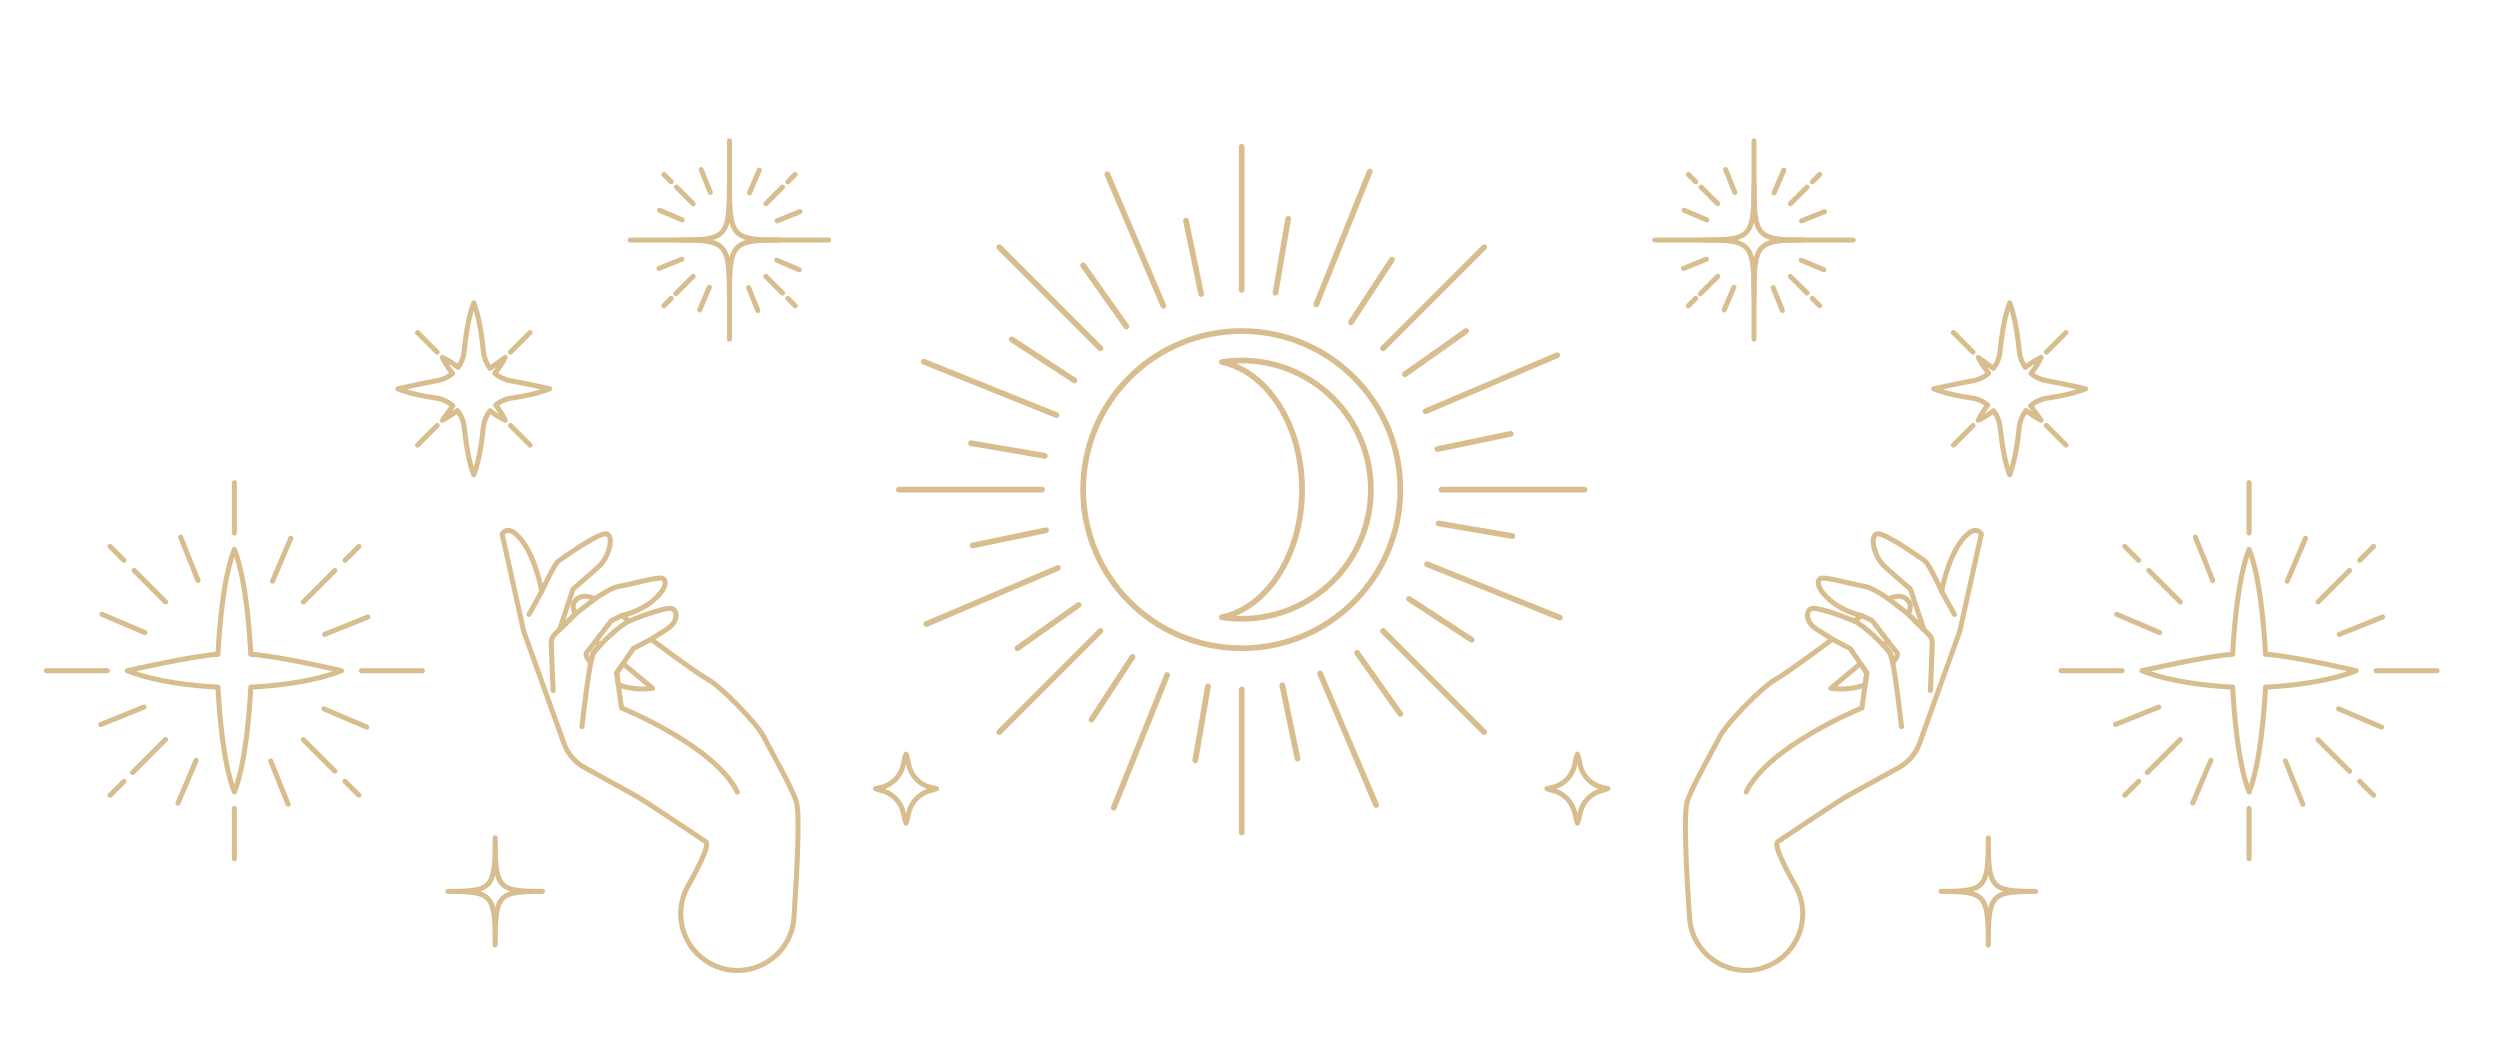
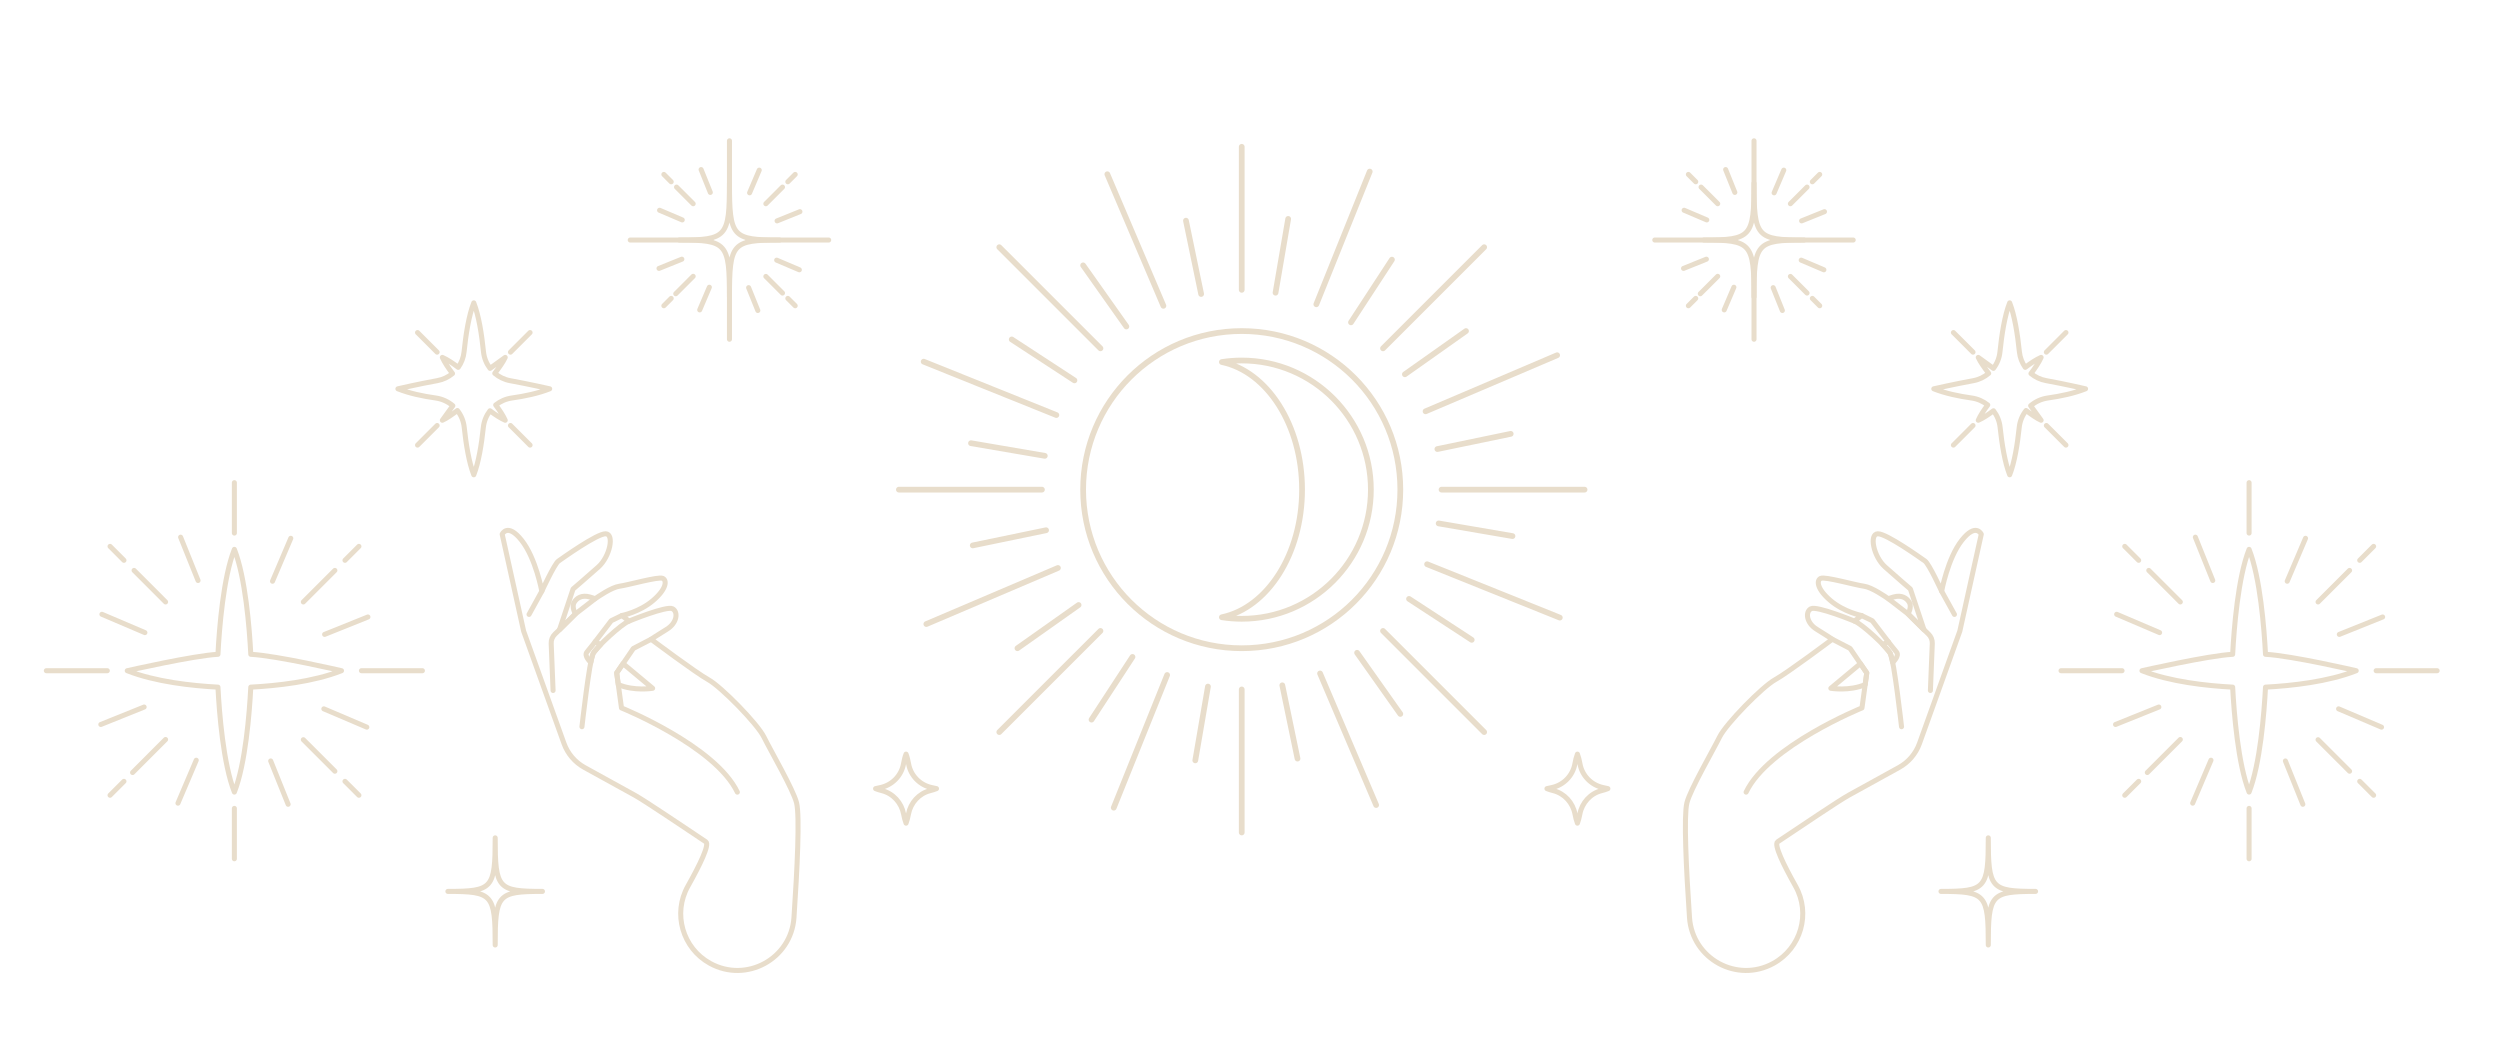
<svg xmlns="http://www.w3.org/2000/svg" version="1.2" viewBox="59 351 1089 456" width="1091" height="456">
  <style>
-     .s0 { fill: none; stroke: #d8bd8f; stroke-linecap: round; stroke-linejoin: round; stroke-width: 2.5 }
-     .s1 { fill: none; stroke: #d8bd8f; stroke-linecap: round; stroke-linejoin: round; stroke-width: 2.2 }
+     .s0 { fill: none; stroke: #e8ddcb; stroke-linecap: round; stroke-linejoin: round; stroke-width: 2.5 }
+     .s1 { fill: none; stroke: #e8ddcb; stroke-linecap: round; stroke-linejoin: round; stroke-width: 2.2 }
    /* Central sun — mirrors the &lt;Sunburst pulseRays&gt; decoration in the app: each
       ray twinkles on its own offset clock, so the sun shimmers rather than
       pulsing as one block. Each ray scales from its INNER end (the root touching
       the sun), so the root stays pinned and only the outer tail extends/retracts.
       transform-box: fill-box makes transform-origin resolve against each ray's
       own bounding box; the per-ray origin keyword below picks the bbox corner/
       edge where that ray's inner end sits (the rays radiate in all directions,
       so the corner differs per ray). CSS animation runs even when the file is
       shown via an &lt;img&gt; tag.
       NB: this style block is wrapped in CDATA so the "&lt;" in these comments and
       in the "&gt; path" child selectors can't break the strict XML parse that an
       &lt;img&gt;-loaded SVG goes through. */
    .bar-sun-rays &gt; path {
      transform-box: fill-box;
      animation: bar-sun-flare 2.4s ease-in-out infinite;
    }
    /* Per-ray pivot = the bbox corner/edge at the ray's inner (sun-side) end. */
    .bar-sun-rays &gt; path:nth-child(1)  { transform-origin: center bottom; }
    .bar-sun-rays &gt; path:nth-child(2)  { transform-origin: center top; }
    .bar-sun-rays &gt; path:nth-child(3)  { transform-origin: left center; }
    .bar-sun-rays &gt; path:nth-child(4)  { transform-origin: right center; }
    .bar-sun-rays &gt; path:nth-child(5)  { transform-origin: left bottom; }
    .bar-sun-rays &gt; path:nth-child(6)  { transform-origin: right top; }
    .bar-sun-rays &gt; path:nth-child(7)  { transform-origin: left top; }
    .bar-sun-rays &gt; path:nth-child(8)  { transform-origin: right bottom; }
    .bar-sun-rays &gt; path:nth-child(9)  { transform-origin: left bottom; }
    .bar-sun-rays &gt; path:nth-child(10) { transform-origin: right top; }
    .bar-sun-rays &gt; path:nth-child(11) { transform-origin: left top; }
    .bar-sun-rays &gt; path:nth-child(12) { transform-origin: right bottom; }
    .bar-sun-rays &gt; path:nth-child(13) { transform-origin: left bottom; }
    .bar-sun-rays &gt; path:nth-child(14) { transform-origin: right top; }
    .bar-sun-rays &gt; path:nth-child(15) { transform-origin: left top; }
    .bar-sun-rays &gt; path:nth-child(16) { transform-origin: right bottom; }
    .bar-sun-rays &gt; path:nth-child(17) { transform-origin: left bottom; }
    .bar-sun-rays &gt; path:nth-child(18) { transform-origin: right top; }
    .bar-sun-rays &gt; path:nth-child(19) { transform-origin: left top; }
    .bar-sun-rays &gt; path:nth-child(20) { transform-origin: right bottom; }
    .bar-sun-rays &gt; path:nth-child(21) { transform-origin: left bottom; }
    .bar-sun-rays &gt; path:nth-child(22) { transform-origin: right top; }
    .bar-sun-rays &gt; path:nth-child(23) { transform-origin: left top; }
    .bar-sun-rays &gt; path:nth-child(24) { transform-origin: right bottom; }
    .bar-sun-rays &gt; path:nth-child(25) { transform-origin: left top; }
    .bar-sun-rays &gt; path:nth-child(26) { transform-origin: right bottom; }
    .bar-sun-rays &gt; path:nth-child(27) { transform-origin: right top; }
    .bar-sun-rays &gt; path:nth-child(28) { transform-origin: left bottom; }
    .bar-sun-rays &gt; path:nth-child(29) { transform-origin: left bottom; }
    .bar-sun-rays &gt; path:nth-child(30) { transform-origin: right top; }
    .bar-sun-rays &gt; path:nth-child(31) { transform-origin: left top; }
    .bar-sun-rays &gt; path:nth-child(32) { transform-origin: right bottom; }
    /* 8 phase buckets across the 32 rays → staggered, organic shimmer. */
    .bar-sun-rays &gt; path:nth-child(8n+1) { animation-duration: 2.05s; animation-delay: -0.10s; }
    .bar-sun-rays &gt; path:nth-child(8n+2) { animation-duration: 2.55s; animation-delay: -0.80s; }
    .bar-sun-rays &gt; path:nth-child(8n+3) { animation-duration: 2.25s; animation-delay: -1.45s; }
    .bar-sun-rays &gt; path:nth-child(8n+4) { animation-duration: 2.80s; animation-delay: -0.35s; }
    .bar-sun-rays &gt; path:nth-child(8n+5) { animation-duration: 2.15s; animation-delay: -1.90s; }
    .bar-sun-rays &gt; path:nth-child(8n+6) { animation-duration: 2.65s; animation-delay: -0.60s; }
    .bar-sun-rays &gt; path:nth-child(8n+7) { animation-duration: 2.35s; animation-delay: -1.25s; }
    .bar-sun-rays &gt; path:nth-child(8n+8) { animation-duration: 2.90s; animation-delay: -2.05s; }
    @keyframes bar-sun-flare {
      0%, 100% { transform: scale(0.85); opacity: 0.6; }
      50%      { transform: scale(1.12); opacity: 1; }
    }
  </style>
  <g>
    <g>
      <g>
        <path class="s0" d="m599.89 633.89c-38.27 0-69.21-30.94-69.21-69.21 0-38.28 30.94-69.21 69.21-69.21 38.28 0 69.21 30.93 69.21 69.21 0 38.27-30.93 69.21-69.21 69.21z" />
        <path class="s0" d="m599.89 508.32q-4.42 0.01-8.66 0.67c19.82 4.16 34.99 27.51 34.99 55.69 0 28.18-15.17 51.53-34.99 55.69q4.24 0.66 8.66 0.67c31.13 0 56.36-25.23 56.36-56.36 0-31.13-25.23-56.36-56.36-56.36z" />
        <g class="bar-sun-rays">
          <path class="s0" d="m599.89 477.49v-62.43" />
          <path class="s0" d="m599.89 714.3v-62.43" />
          <path class="s0" d="m687.09 564.68h62.42" />
          <path class="s0" d="m450.27 564.68h62.43" />
          <path class="s0" d="m661.55 503.02l44.14-44.14" />
          <path class="s0" d="m494.09 670.48l44.15-44.14" />
          <path class="s0" d="m661.55 626.34l44.14 44.14" />
          <path class="s0" d="m494.09 458.88l44.15 44.14" />
          <path class="s0" d="m632.44 483.79l23.31-57.92" />
          <path class="s0" d="m544.04 703.48l23.3-57.91" />
          <path class="s0" d="m680.78 597.23l57.92 23.3" />
          <path class="s0" d="m461.09 508.83l57.91 23.3" />
          <path class="s0" d="m680.11 530.5l57.43-24.48" />
          <path class="s0" d="m462.25 623.34l57.43-24.48" />
          <path class="s0" d="m634.07 644.89l24.48 57.43" />
          <path class="s0" d="m541.24 427.03l24.47 57.43" />
          <path class="s0" d="m671.09 514.34l26.68-18.87" />
          <path class="s0" d="m502.01 633.89l26.69-18.87" />
          <path class="s0" d="m650.23 635.87l18.87 26.69" />
          <path class="s0" d="m530.68 466.8l18.87 26.69" />
          <path class="s0" d="m685.27 546.97l32-6.64" />
          <path class="s0" d="m482.51 589.02l32-6.63" />
          <path class="s0" d="m617.6 650.06l6.64 32" />
          <path class="s0" d="m575.55 447.3l6.63 32" />
          <path class="s0" d="m685.83 579.42l32.22 5.53" />
          <path class="s0" d="m481.74 544.41l32.21 5.52" />
          <path class="s0" d="m585.15 650.62l-5.53 32.21" />
          <path class="s0" d="m620.16 446.53l-5.52 32.21" />
          <path class="s0" d="m647.57 491.67l17.87-27.36" />
          <path class="s0" d="m534.34 665.05l17.88-27.37" />
          <path class="s0" d="m672.9 612.36l27.36 17.87" />
          <path class="s0" d="m499.52 499.13l27.37 17.87" />
        </g>
      </g>
      <g>
        <g>
          <path class="s1" d="m405.62 701.34c-1.45-5.8-11.38-22.89-14.25-28.72-2.88-5.83-18.72-21.96-24.24-25-5.52-3.05-24.98-17.65-24.98-17.65 0 0 2.39-1.64 6.84-4.36 4.45-2.71 5.08-7.53 2.53-8.94-2.55-1.41-19.03 5.38-19.03 5.38l-3.09-2.44c0 0 7.66-1.5 13.58-6.54 5.92-5.04 6.15-8.8 4.23-9.67-1.92-0.87-15.1 2.93-18.88 3.43-3.39 0.45-9.44 4.63-10.65 5.49-0.19-0.13-0.78-0.37-2.28-0.8-3.5-1.01-5.8 0.49-6.9 2.47-1.09 1.98 0.6 4.94 0.6 4.94l-6.94 6.89 5.93-17.78c0 0 5.92-5.04 11.03-9.61 5.1-4.57 7.02-14.41 3.19-14.49-3.83-0.08-18.81 10.67-20.6 11.9-1.78 1.23-7.26 13.17-7.26 13.17 0 0-2.6-14.36-8.8-22.21-6.19-7.85-8.5-2.66-8.5-2.66l9.36 42.27 17.61 49.02c1.6 4.47 4.78 8.2 8.93 10.49l21.91 12.08c4.62 2.55 21.17 13.79 31.05 20.35 1.77 1.17-2.62 10.15-7.8 19.37-6.71 11.94-2.34 27.07 9.66 33.69 15.84 8.74 35.4-1.94 36.62-19.99 1.43-21.21 2.55-44.37 1.13-50.08zm-88.79-65.13c-0.25 0.6-1.02 3.87-1.02 3.87 0 0-3.09-2.84-1.67-4.52 1.42-1.67 3.62-4.55 3.62-4.55l2.34 1.29c0 0-3.03 3.32-3.27 3.91zm10.99 13.54l-0.7-5.09 2.77-4.06 12.92 10.77c0 0-8.12 1.34-14.99-1.62z" />
          <path class="s1" d="m342.15 629.97l-7.76 4.02-7.27 10.67 2.1 15.28c0 0 40.95 16.6 50.56 36.75" />
          <path class="s1" d="m311.96 668.14c0 0 3.23-28.95 4.87-31.93 1.64-2.97 12.27-12.82 15.66-14.16" />
          <path class="s1" d="m317.46 612.47l-8.36 6.46-6.94 6.89-1.96 1.89c-1.12 1.07-1.73 2.57-1.66 4.12l0.82 20.5" />
          <path class="s1" d="m294.45 609.01l-5.58 10.12" />
          <path class="s1" d="m329.4 619.61l-4.66 2.27-6.98 9.13" />
        </g>
        <g>
          <path class="s1" d="m248.76 536.69l-8.55 8.55" />
          <path class="s1" d="m289.32 496.13l-8.55 8.55" />
          <path class="s1" d="m280.77 536.69l8.55 8.55" />
          <path class="s1" d="m240.21 496.13l8.55 8.55" />
          <path class="s1" d="m231.65 520.68c0 0 8.92-2.08 17.24-3.58 2.49-0.45 4.74-1.55 6.59-3.09-1.82-2.4-3.51-4.92-4.44-7.04 2.09 0.9 4.57 2.56 6.93 4.34 1.39-1.95 2.3-4.27 2.55-6.78 0.76-7.43 2.05-15.82 4.24-21.36 2.19 5.55 3.49 13.95 4.24 21.4 0.28 2.68 1.3 5.15 2.86 7.19 3.2-2.28 6.62-4.79 6.62-4.79-0.82 1.89-2.85 4.69-4.56 6.96 1.88 1.6 4.17 2.74 6.72 3.2 8.25 1.5 17.24 3.55 17.24 3.55-5.01 1.98-10.86 3.22-16.46 4-2.68 0.37-5.1 1.46-7.1 3.05 1.71 2.28 3.28 4.66 4.16 6.67-2.01-0.87-4.38-2.43-6.65-4.14-1.57 2.05-2.61 4.52-2.9 7.24-0.77 7.27-2.05 15.32-4.17 20.7-2.12-5.38-3.4-13.43-4.17-20.7-0.29-2.77-1.36-5.28-2.98-7.35-2.2 1.64-4.78 3.48-6.57 4.25 0 0 2.35-3.22 4.58-6.34-2.07-1.77-4.66-2.98-7.51-3.38-5.61-0.78-11.46-2.02-16.46-4z" />
        </g>
        <path class="s1" d="m440.1 695.16q1.32 0.52 2.78 0.88c4.88 1.23 8.53 5.28 9.46 10.23 0.28 1.48 0.62 2.85 1.06 3.96 0.43-1.11 0.78-2.48 1.05-3.96 0.93-4.95 4.58-9 9.46-10.23q1.46-0.36 2.78-0.88c0 0-0.87-0.19-2.14-0.47-5.13-1.09-9.12-5.17-10.04-10.34-0.29-1.58-0.65-3.07-1.11-4.25-0.47 1.18-0.83 2.66-1.11 4.25-0.93 5.15-4.9 9.22-10.01 10.33-1.3 0.28-2.18 0.48-2.18 0.48z" />
        <g>
          <path class="s1" d="m274.1 716.64c0 22.14-1.09 23.37-20.64 23.37 19.55 0 20.64 1.23 20.64 23.38 0-22.15 1.08-23.38 20.63-23.38-19.55 0-20.63-1.23-20.63-23.37z" />
        </g>
      </g>
      <g>
        <g>
          <path class="s1" d="m795.3 751.42c1.22 18.05 20.77 28.73 36.62 19.99 12-6.62 16.37-21.75 9.66-33.69-5.18-9.22-9.58-18.2-7.8-19.37 9.88-6.56 26.42-17.8 31.05-20.35l21.9-12.08c4.16-2.29 7.33-6.02 8.94-10.49l17.6-49.02 9.36-42.27c0 0-2.3-5.19-8.5 2.66-6.19 7.85-8.8 22.21-8.8 22.21 0 0-5.47-11.94-7.26-13.17-1.78-1.23-16.76-11.98-20.59-11.9-3.83 0.08-1.92 9.92 3.19 14.49 5.1 4.57 11.02 9.61 11.02 9.61l5.93 17.78-6.93-6.89c0 0 1.68-2.96 0.59-4.94-1.09-1.98-3.39-3.48-6.9-2.47-1.49 0.43-2.09 0.67-2.28 0.8-1.21-0.86-7.25-5.04-10.64-5.49-3.79-0.5-16.96-4.3-18.88-3.43-1.92 0.87-1.7 4.63 4.22 9.67 5.92 5.04 13.58 6.54 13.58 6.54l-3.08 2.44c0 0-16.49-6.79-19.03-5.38-2.55 1.41-1.92 6.23 2.53 8.94 4.45 2.72 6.83 4.36 6.83 4.36 0 0-19.45 14.6-24.97 17.65-5.52 3.04-21.37 19.17-24.24 25-2.88 5.83-12.8 22.92-14.25 28.72-1.43 5.71-0.31 28.87 1.13 50.08zm84.39-119.12l2.33-1.29c0 0 2.2 2.88 3.62 4.55 1.42 1.68-1.66 4.52-1.66 4.52 0 0-0.78-3.27-1.03-3.87-0.24-0.59-3.26-3.91-3.26-3.91zm-22.71 19.07l12.91-10.77 2.77 4.06-0.7 5.09c-6.86 2.96-14.98 1.62-14.98 1.62z" />
          <path class="s1" d="m857.63 629.97l7.76 4.02 7.27 10.67-2.1 15.28c0 0-40.95 16.6-50.56 36.75" />
          <path class="s1" d="m887.83 668.14c0 0-3.24-28.95-4.88-31.93-1.63-2.97-12.26-12.82-15.65-14.16" />
          <path class="s1" d="m882.32 612.47l8.37 6.46 6.93 6.89 1.97 1.89c1.12 1.07 1.72 2.57 1.66 4.12l-0.82 20.5" />
          <path class="s1" d="m905.33 609.01l5.59 10.12" />
          <path class="s1" d="m870.38 619.61l4.67 2.27 6.97 9.13" />
        </g>
        <g>
          <path class="s1" d="m951.03 536.69l8.55 8.55" />
          <path class="s1" d="m910.47 496.13l8.55 8.55" />
          <path class="s1" d="m919.02 536.69l-8.55 8.55" />
          <path class="s1" d="m959.58 496.13l-8.55 8.55" />
          <path class="s1" d="m968.14 520.68c0 0-8.92-2.08-17.24-3.58-2.5-0.45-4.74-1.55-6.59-3.09 1.82-2.4 3.51-4.92 4.43-7.04-2.09 0.9-4.56 2.56-6.92 4.34-1.39-1.95-2.3-4.27-2.56-6.78-0.76-7.43-2.05-15.82-4.24-21.36-2.19 5.55-3.48 13.95-4.24 21.4-0.27 2.68-1.29 5.15-2.85 7.19-3.2-2.28-6.62-4.79-6.62-4.79 0.82 1.89 2.84 4.69 4.55 6.96-1.87 1.6-4.17 2.74-6.72 3.2-8.24 1.5-17.23 3.55-17.23 3.55 5 1.98 10.86 3.22 16.46 4 2.67 0.37 5.1 1.46 7.09 3.05-1.71 2.28-3.28 4.66-4.15 6.67 2-0.87 4.37-2.43 6.65-4.14 1.57 2.05 2.61 4.52 2.89 7.24 0.77 7.27 2.05 15.32 4.17 20.7 2.13-5.38 3.41-13.43 4.17-20.7 0.29-2.77 1.37-5.28 2.99-7.35 2.19 1.64 4.78 3.48 6.56 4.25 0 0-2.35-3.22-4.57-6.34 2.07-1.77 4.65-2.98 7.51-3.38 5.6-0.78 11.46-2.02 16.46-4z" />
        </g>
        <path class="s1" d="m757.5 694.68c-5.11-1.11-9.08-5.18-10-10.33-0.29-1.59-0.65-3.07-1.11-4.25-0.46 1.18-0.83 2.67-1.11 4.25-0.93 5.17-4.92 9.25-10.05 10.34-1.27 0.28-2.14 0.47-2.14 0.47q1.32 0.52 2.78 0.88c4.89 1.23 8.54 5.28 9.46 10.23 0.28 1.48 0.62 2.85 1.06 3.96 0.43-1.11 0.78-2.48 1.06-3.96 0.92-4.95 4.57-9 9.46-10.23q1.45-0.36 2.77-0.88c0 0-0.88-0.2-2.18-0.48z" />
        <g>
          <path class="s1" d="m925.69 716.64c0 22.14 1.08 23.37 20.63 23.37-19.55 0-20.63 1.23-20.63 23.38 0-22.15-1.09-23.38-20.64-23.38 19.55 0 20.64-1.23 20.64-23.37z" />
        </g>
      </g>
      <g>
        <g>
          <path class="s1" d="m1046.67 636.54c-0.59-11.37-2.32-33.51-7.17-45.8-4.84 12.29-6.57 34.43-7.17 45.8-10.48 0.53-39.57 7.16-39.57 7.16 12.28 4.85 28.2 6.58 39.57 7.17 0.6 11.37 2.33 33.51 7.17 45.79 4.85-12.28 6.58-34.42 7.17-45.79 11.37-0.59 27.3-2.32 39.58-7.17 0 0-28.21-6.57-39.58-7.16z" />
          <g>
            <g>
              <path class="s1" d="m957.44 643.7h26.62" />
              <path class="s1" d="m1094.95 643.7h26.62" />
              <path class="s1" d="m1039.5 561.64v21.99" />
              <path class="s1" d="m1039.5 703.78v21.99" />
            </g>
            <g>
              <path class="s1" d="m995.73 599.93l13.76 13.76" />
              <path class="s1" d="m985.24 589.44l6.08 6.08" />
              <path class="s1" d="m1083.36 687.56l-13.76-13.75" />
              <path class="s1" d="m1093.85 698.05l-6.07-6.07" />
              <path class="s1" d="m1009.49 673.72l-14.41 14.41" />
              <path class="s1" d="m1083.36 599.93l-13.76 13.76" />
              <path class="s1" d="m1093.85 589.44l-6.07 6.08" />
              <path class="s1" d="m985.24 698.05l6.08-6.07" />
            </g>
            <g>
              <path class="s1" d="m981.71 619.08l18.74 7.99" />
              <path class="s1" d="m1078.56 660.34l18.74 7.99" />
              <path class="s1" d="m1064.13 585.91l-7.99 18.74" />
              <path class="s1" d="m1022.87 682.76l-7.99 18.74" />
            </g>
            <g>
              <path class="s1" d="m1016.05 585.42l7.6 18.91" />
              <path class="s1" d="m1055.35 683.08l7.61 18.91" />
              <path class="s1" d="m1097.78 620.25l-18.9 7.6" />
              <path class="s1" d="m1000.12 659.55l-18.9 7.61" />
            </g>
          </g>
        </g>
        <g>
          <path class="s1" d="m167.45 636.54c-0.59-11.37-2.33-33.51-7.17-45.8-4.84 12.29-6.58 34.43-7.17 45.8-10.49 0.53-39.58 7.16-39.58 7.16 12.29 4.85 28.21 6.58 39.58 7.17 0.59 11.37 2.33 33.51 7.17 45.79 4.84-12.28 6.58-34.42 7.17-45.79 11.37-0.59 27.3-2.32 39.58-7.17 0 0-28.21-6.57-39.58-7.16z" />
          <g>
            <g>
              <path class="s1" d="m78.22 643.7h26.61" />
              <path class="s1" d="m215.73 643.7h26.61" />
              <path class="s1" d="m160.28 561.64v21.99" />
              <path class="s1" d="m160.28 703.78v21.99" />
            </g>
            <g>
              <path class="s1" d="m116.51 599.93l13.75 13.76" />
              <path class="s1" d="m106.02 589.44l6.07 6.08" />
              <path class="s1" d="m204.14 687.56l-13.76-13.75" />
              <path class="s1" d="m214.63 698.05l-6.08-6.07" />
              <path class="s1" d="m130.26 673.72l-14.4 14.41" />
              <path class="s1" d="m204.14 599.93l-13.76 13.76" />
              <path class="s1" d="m214.63 589.44l-6.08 6.08" />
              <path class="s1" d="m106.02 698.05l6.07-6.07" />
            </g>
            <g>
              <path class="s1" d="m102.48 619.08l18.75 7.99" />
              <path class="s1" d="m199.33 660.34l18.75 7.99" />
              <path class="s1" d="m184.9 585.91l-7.98 18.74" />
              <path class="s1" d="m143.64 682.76l-7.98 18.74" />
            </g>
            <g>
              <path class="s1" d="m136.82 585.42l7.61 18.91" />
              <path class="s1" d="m176.13 683.08l7.61 18.91" />
              <path class="s1" d="m218.56 620.25l-18.9 7.6" />
              <path class="s1" d="m120.9 659.55l-18.9 7.61" />
            </g>
          </g>
        </g>
      </g>
      <g>
        <g>
          <g>
            <path class="s1" d="m333.04 455.75h35.29" />
            <path class="s1" d="m384.35 455.75h35.29" />
            <path class="s1" d="m376.34 412.45v32.85" />
            <path class="s1" d="m376.34 466.2v32.85" />
          </g>
          <g>
            <path class="s1" d="m353.24 432.65l7.26 7.26" />
            <path class="s1" d="m347.71 427.12l3.2 3.21" />
            <path class="s1" d="m399.48 478.89l-7.26-7.26" />
            <path class="s1" d="m405.02 484.43l-3.21-3.21" />
            <path class="s1" d="m360.5 471.59l-7.6 7.6" />
            <path class="s1" d="m399.48 432.65l-7.26 7.26" />
            <path class="s1" d="m405.02 427.12l-3.21 3.21" />
            <path class="s1" d="m347.71 484.43l3.2-3.21" />
          </g>
          <g>
            <path class="s1" d="m345.84 442.76l9.89 4.21" />
            <path class="s1" d="m396.94 464.53l9.89 4.21" />
            <path class="s1" d="m389.33 425.25l-4.21 9.9" />
            <path class="s1" d="m367.56 476.35l-4.21 9.89" />
          </g>
          <g>
            <path class="s1" d="m363.96 425l4.02 9.97" />
            <path class="s1" d="m384.7 476.53l4.02 9.97" />
            <path class="s1" d="m407.09 443.37l-9.97 4.02" />
            <path class="s1" d="m355.56 464.11l-9.97 4.02" />
          </g>
        </g>
        <path class="s1" d="m376.34 430.97c0 23.48-1.15 24.78-21.87 24.78 20.72 0 21.87 1.3 21.87 24.78 0-23.48 1.15-24.78 21.87-24.78-20.72 0-21.87-1.3-21.87-24.78z" />
      </g>
      <g>
        <g>
          <g>
            <path class="s1" d="m780.15 455.75h35.28" />
            <path class="s1" d="m831.46 455.75h35.28" />
            <path class="s1" d="m823.45 412.45v32.85" />
            <path class="s1" d="m823.45 466.2v32.85" />
          </g>
          <g>
            <path class="s1" d="m800.35 432.65l7.26 7.26" />
            <path class="s1" d="m794.81 427.12l3.21 3.21" />
            <path class="s1" d="m846.59 478.89l-7.26-7.26" />
            <path class="s1" d="m852.12 484.43l-3.21-3.21" />
            <path class="s1" d="m807.61 471.59l-7.6 7.6" />
            <path class="s1" d="m846.59 432.65l-7.26 7.26" />
            <path class="s1" d="m852.12 427.12l-3.21 3.21" />
            <path class="s1" d="m794.81 484.43l3.21-3.21" />
          </g>
          <g>
            <path class="s1" d="m792.95 442.76l9.89 4.21" />
            <path class="s1" d="m844.05 464.53l9.89 4.21" />
            <path class="s1" d="m836.44 425.25l-4.22 9.9" />
            <path class="s1" d="m814.67 476.35l-4.22 9.89" />
          </g>
          <g>
            <path class="s1" d="m811.07 425l4.01 9.97" />
            <path class="s1" d="m831.81 476.53l4.01 9.97" />
            <path class="s1" d="m854.2 443.37l-9.98 4.02" />
            <path class="s1" d="m802.67 464.11l-9.97 4.02" />
          </g>
        </g>
        <path class="s1" d="m823.45 430.97c0 23.48-1.16 24.78-21.88 24.78 20.72 0 21.88 1.3 21.88 24.78 0-23.48 1.15-24.78 21.87-24.78-20.72 0-21.87-1.3-21.87-24.78z" />
      </g>
    </g>
  </g>
</svg>
